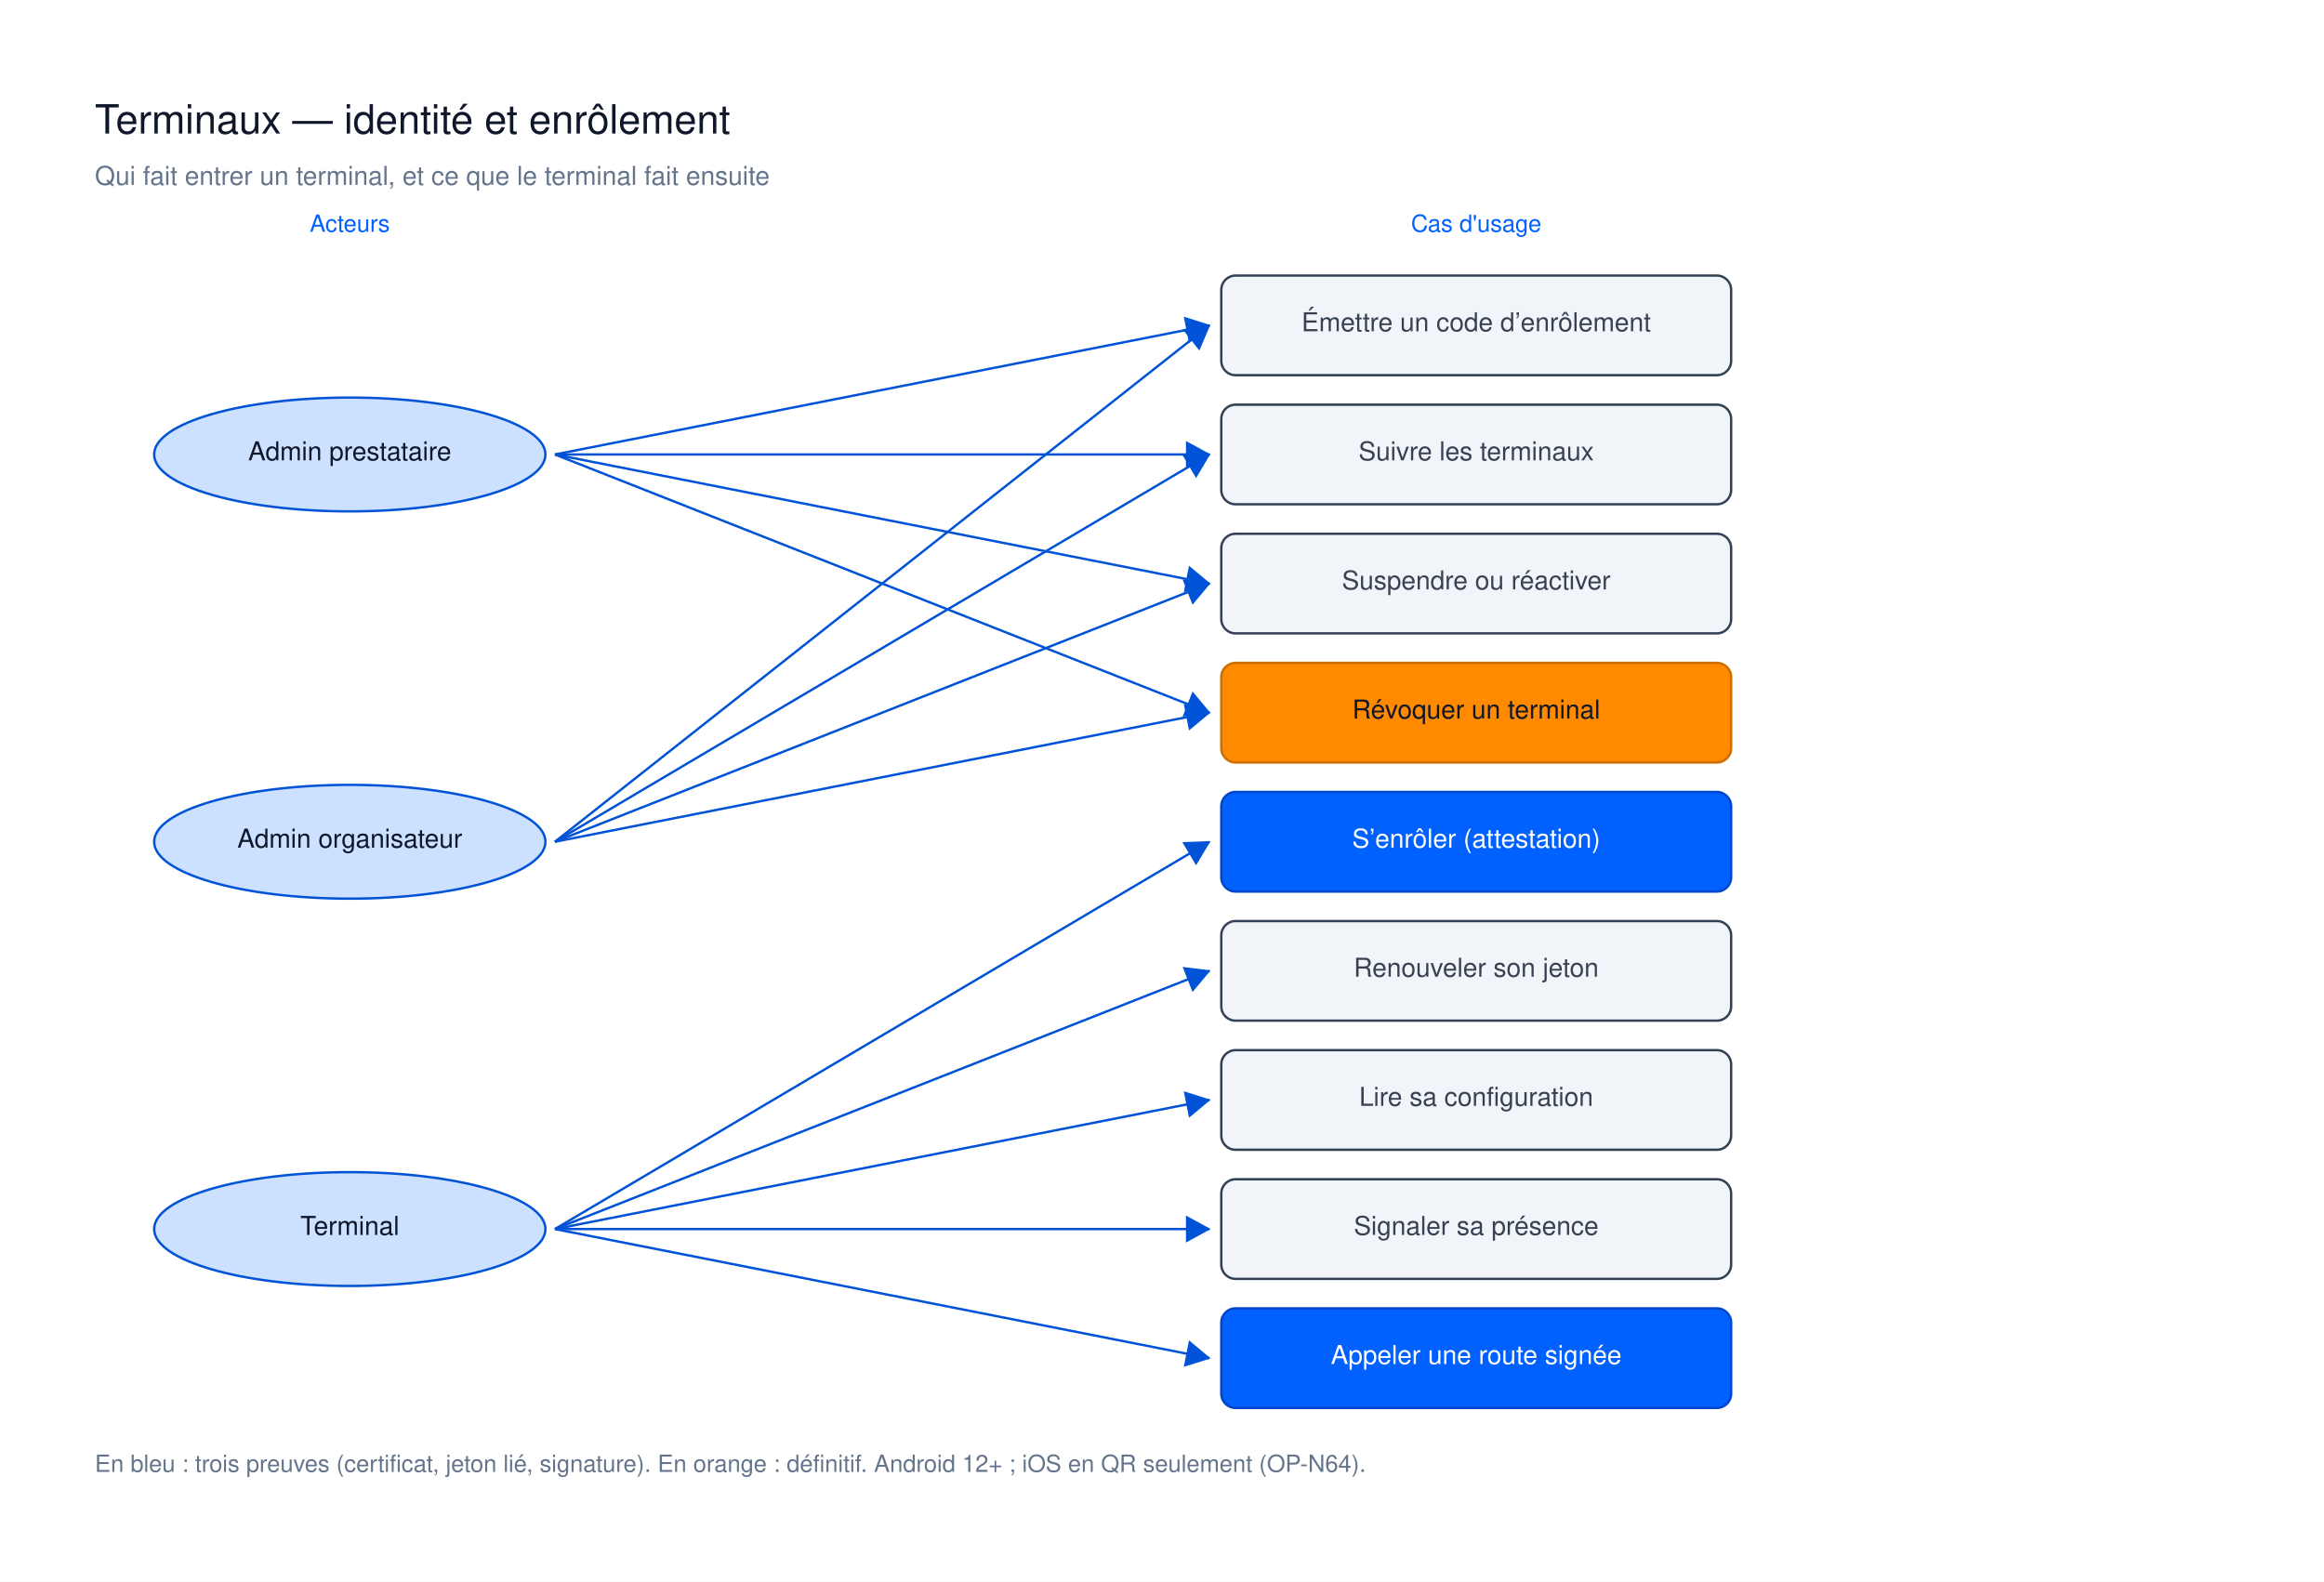
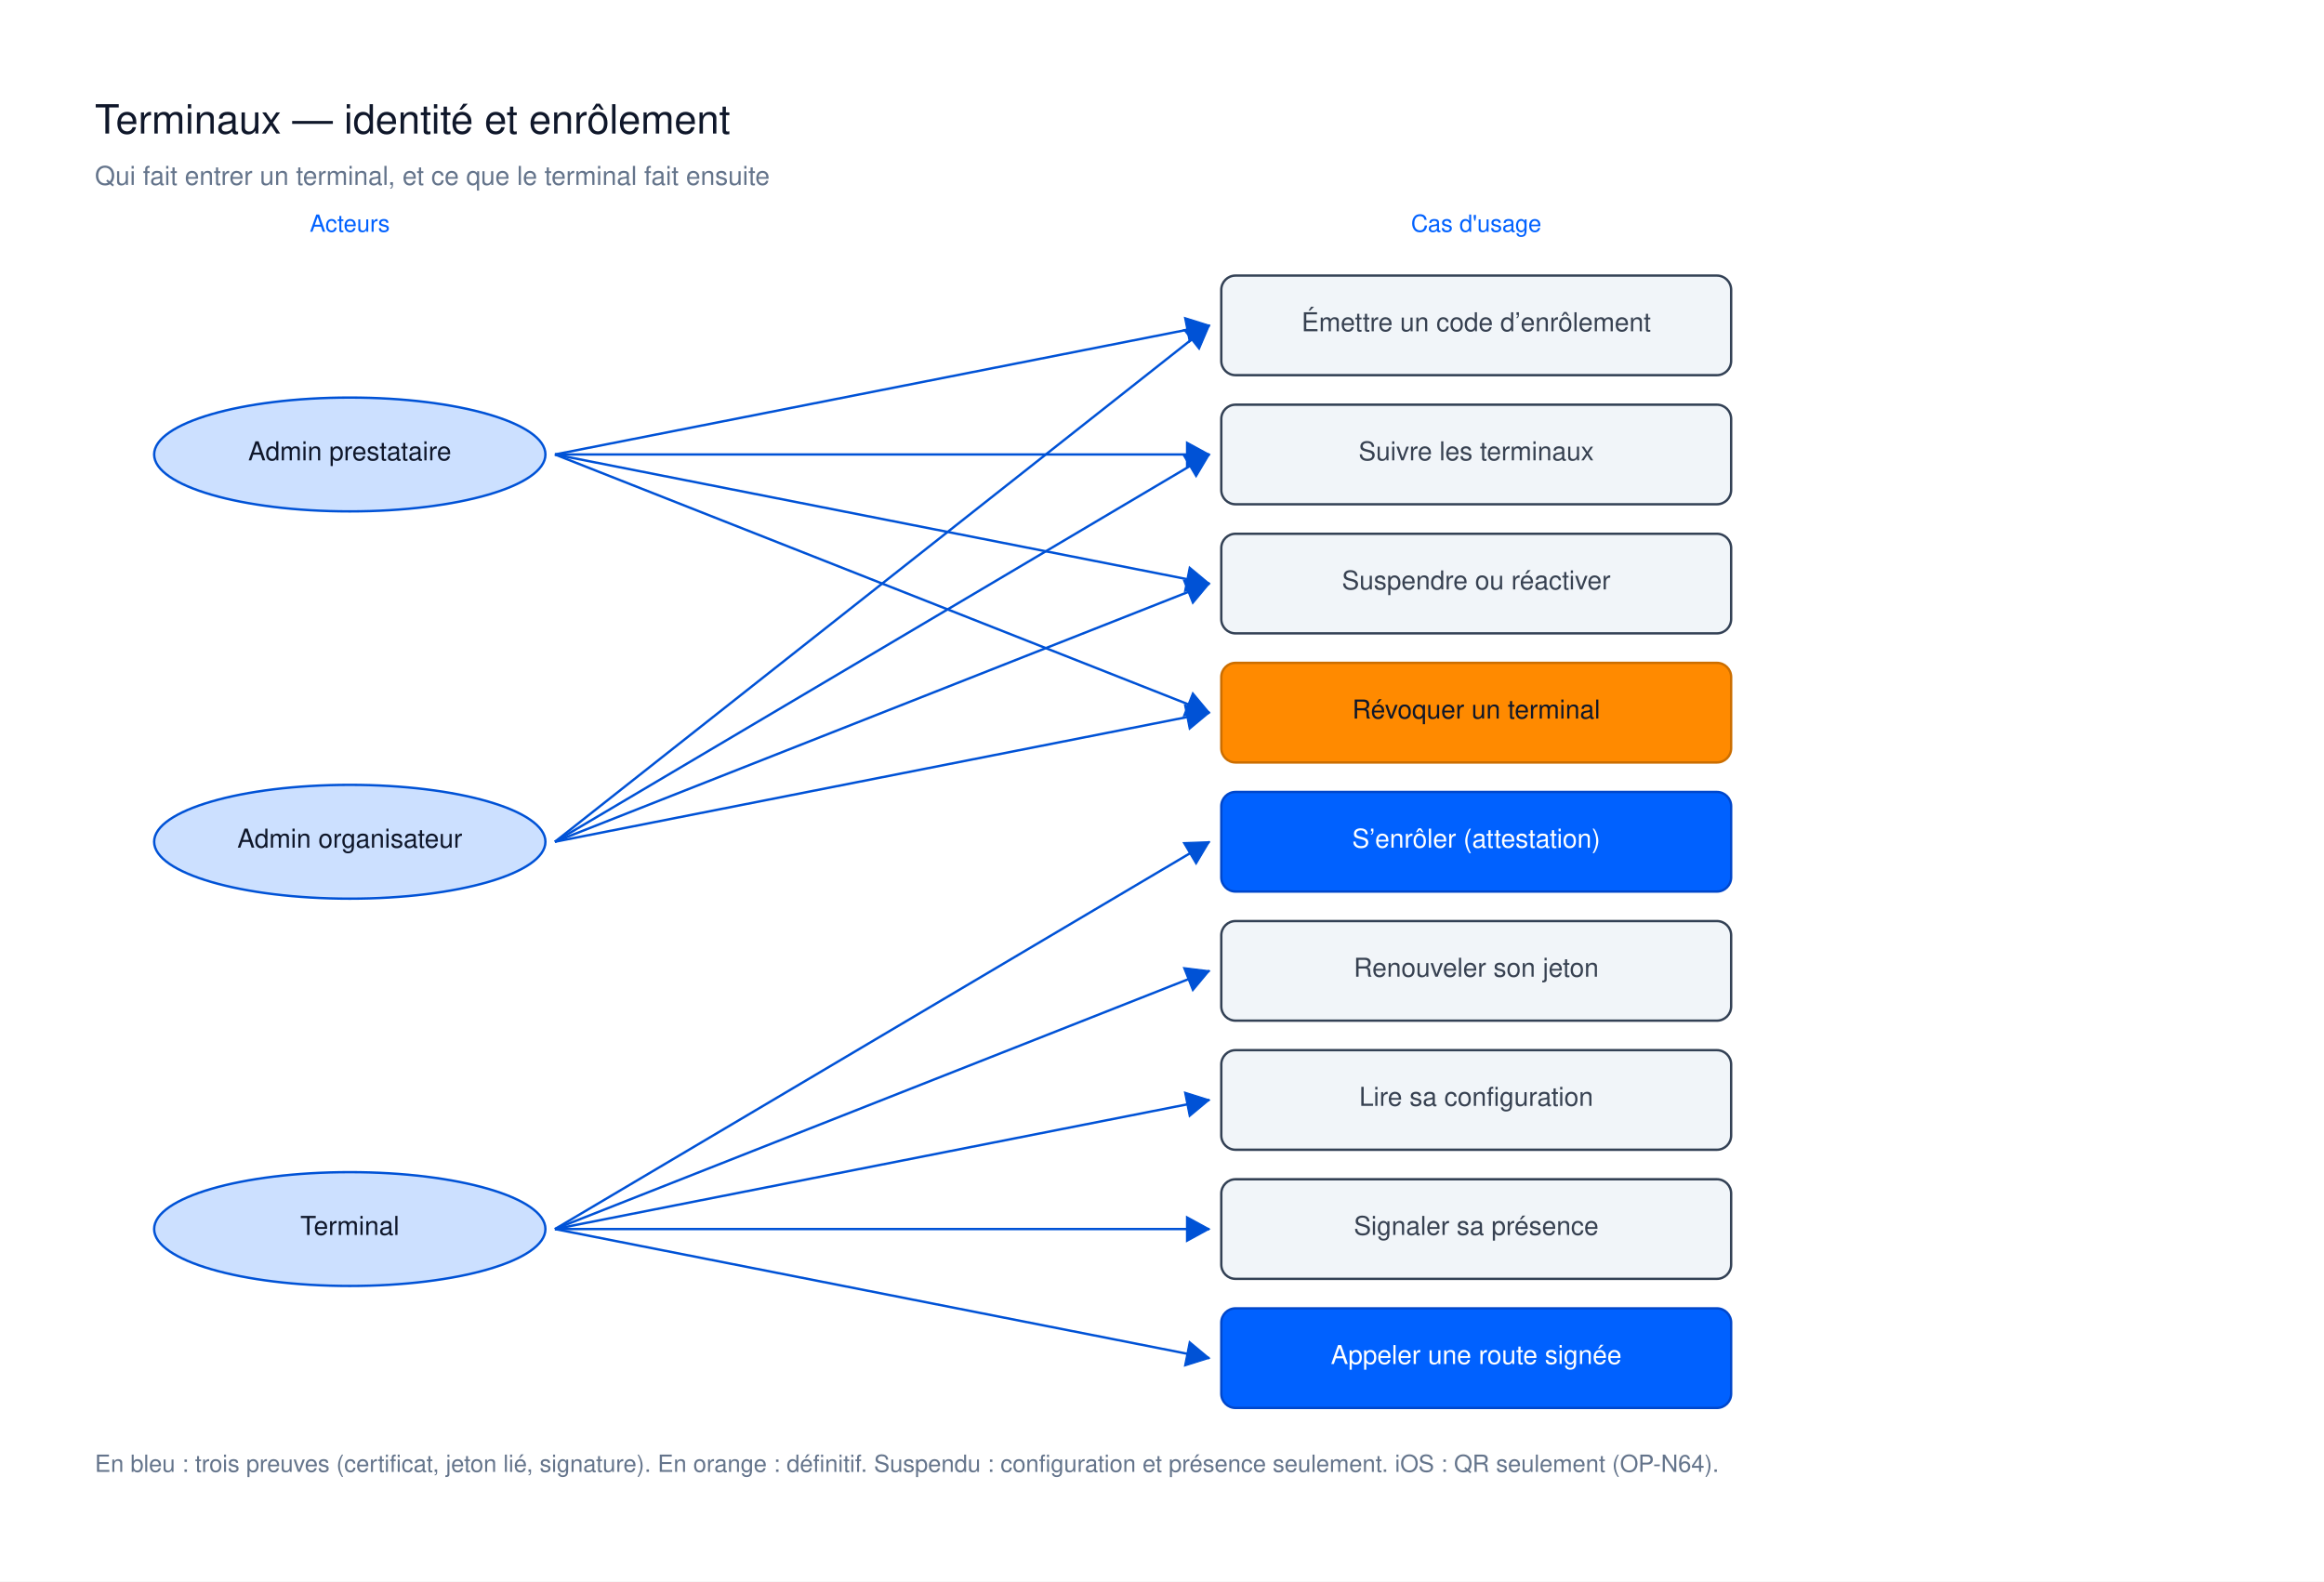
<svg xmlns="http://www.w3.org/2000/svg" width="1960" height="1334" viewBox="0 0 1960 1334">
  <rect width="100%" height="100%" fill="#FFFFFF" />
  <g transform="translate(20,50)">
    <ellipse cx="275.0" cy="333.333" rx="165.0" ry="48.0" fill="#CCE0FF" stroke="#0052D6" stroke-width="2" />
    <ellipse cx="275.0" cy="660.0" rx="165.0" ry="48.0" fill="#CCE0FF" stroke="#0052D6" stroke-width="2" />
    <ellipse cx="275.0" cy="986.667" rx="165.0" ry="48.0" fill="#CCE0FF" stroke="#0052D6" stroke-width="2" />
    <rect x="1010" y="182.444" width="430" height="84" rx="12" ry="12" fill="#F1F5F9" stroke="#334155" stroke-width="2" />
    <rect x="1010" y="291.333" width="430" height="84" rx="12" ry="12" fill="#F1F5F9" stroke="#334155" stroke-width="2" />
    <rect x="1010" y="400.222" width="430" height="84" rx="12" ry="12" fill="#F1F5F9" stroke="#334155" stroke-width="2" />
    <rect x="1010" y="509.111" width="430" height="84" rx="12" ry="12" fill="#FF8A00" stroke="#CC6E00" stroke-width="2" />
    <rect x="1010" y="618.0" width="430" height="84" rx="12" ry="12" fill="#0061FF" stroke="#0047CC" stroke-width="2" />
    <rect x="1010" y="726.889" width="430" height="84" rx="12" ry="12" fill="#F1F5F9" stroke="#334155" stroke-width="2" />
    <rect x="1010" y="835.778" width="430" height="84" rx="12" ry="12" fill="#F1F5F9" stroke="#334155" stroke-width="2" />
    <rect x="1010" y="944.667" width="430" height="84" rx="12" ry="12" fill="#F1F5F9" stroke="#334155" stroke-width="2" />
    <rect x="1010" y="1053.556" width="430" height="84" rx="12" ry="12" fill="#0061FF" stroke="#0047CC" stroke-width="2" />
    <polyline points="448,333.333 1000,224.444" fill="none" stroke="#0052D6" stroke-width="2" />
    <polygon points="1000,224.444 983.099,238.529 979.017,217.833" fill="#0052D6" stroke="#0052D6" stroke-width="1" />
    <polyline points="448,333.333 1000,333.333" fill="none" stroke="#0052D6" stroke-width="2" />
    <polygon points="1000,333.333 980.693,343.881 980.693,322.786" fill="#0052D6" stroke="#0052D6" stroke-width="1" />
    <polyline points="448,333.333 1000,442.222" fill="none" stroke="#0052D6" stroke-width="2" />
    <polygon points="1000,442.222 979.017,448.834 983.099,428.138" fill="#0052D6" stroke="#0052D6" stroke-width="1" />
    <polyline points="448,333.333 1000,551.111" fill="none" stroke="#0052D6" stroke-width="2" />
    <polygon points="1000,551.111 978.17,553.837 985.911,534.214" fill="#0052D6" stroke="#0052D6" stroke-width="1" />
    <polyline points="448,660.0 1000,224.444" fill="none" stroke="#0052D6" stroke-width="2" />
    <polygon points="1000,224.444 991.377,244.684 978.31,228.124" fill="#0052D6" stroke="#0052D6" stroke-width="1" />
    <polyline points="448,660.0 1000,333.333" fill="none" stroke="#0052D6" stroke-width="2" />
    <polygon points="1000,333.333 988.756,352.243 978.013,334.089" fill="#0052D6" stroke="#0052D6" stroke-width="1" />
    <polyline points="448,660.0 1000,442.222" fill="none" stroke="#0052D6" stroke-width="2" />
    <polygon points="1000,442.222 985.911,459.119 978.17,439.496" fill="#0052D6" stroke="#0052D6" stroke-width="1" />
    <polyline points="448,660.0 1000,551.111" fill="none" stroke="#0052D6" stroke-width="2" />
    <polygon points="1000,551.111 983.099,565.196 979.017,544.5" fill="#0052D6" stroke="#0052D6" stroke-width="1" />
    <polyline points="448,986.667 1000,660.0" fill="none" stroke="#0052D6" stroke-width="2" />
    <polygon points="1000,660.0 988.756,678.91 978.013,660.756" fill="#0052D6" stroke="#0052D6" stroke-width="1" />
    <polyline points="448,986.667 1000,768.889" fill="none" stroke="#0052D6" stroke-width="2" />
    <polygon points="1000,768.889 985.911,785.786 978.17,766.163" fill="#0052D6" stroke="#0052D6" stroke-width="1" />
    <polyline points="448,986.667 1000,877.778" fill="none" stroke="#0052D6" stroke-width="2" />
    <polygon points="1000,877.778 983.099,891.862 979.017,871.166" fill="#0052D6" stroke="#0052D6" stroke-width="1" />
    <polyline points="448,986.667 1000,986.667" fill="none" stroke="#0052D6" stroke-width="2" />
    <polygon points="1000,986.667 980.693,997.214 980.693,976.119" fill="#0052D6" stroke="#0052D6" stroke-width="1" />
    <polyline points="448,986.667 1000,1095.556" fill="none" stroke="#0052D6" stroke-width="2" />
    <polygon points="1000,1095.556 979.017,1102.167 983.099,1081.471" fill="#0052D6" stroke="#0052D6" stroke-width="1" />
    <text x="60" y="62.65" font-family="Helvetica Neue, Helvetica, Arial, sans-serif" font-size="34" font-weight="400" fill="#0F172A" text-anchor="start">Terminaux — identité et enrôlement</text>
    <text x="60" y="105.95" font-family="Helvetica Neue, Helvetica, Arial, sans-serif" font-size="22" font-weight="400" fill="#64748B" text-anchor="start">Qui fait entrer un terminal, et ce que le terminal fait ensuite</text>
    <text x="275.0" y="145.5" font-family="Helvetica Neue, Helvetica, Arial, sans-serif" font-size="20" font-weight="400" fill="#0061FF" text-anchor="middle">Acteurs</text>
    <text x="1225.0" y="145.5" font-family="Helvetica Neue, Helvetica, Arial, sans-serif" font-size="20" font-weight="400" fill="#0061FF" text-anchor="middle">Cas d'usage</text>
    <text x="275.0" y="338.283" font-family="Helvetica Neue, Helvetica, Arial, sans-serif" font-size="22" font-weight="400" fill="#0F172A" text-anchor="middle">Admin prestataire</text>
    <text x="275.0" y="664.95" font-family="Helvetica Neue, Helvetica, Arial, sans-serif" font-size="22" font-weight="400" fill="#0F172A" text-anchor="middle">Admin organisateur</text>
    <text x="275.0" y="991.617" font-family="Helvetica Neue, Helvetica, Arial, sans-serif" font-size="22" font-weight="400" fill="#0F172A" text-anchor="middle">Terminal</text>
    <text x="1225.0" y="229.394" font-family="Helvetica Neue, Helvetica, Arial, sans-serif" font-size="22" font-weight="400" fill="#374151" text-anchor="middle">Émettre un code d’enrôlement</text>
    <text x="1225.0" y="338.283" font-family="Helvetica Neue, Helvetica, Arial, sans-serif" font-size="22" font-weight="400" fill="#374151" text-anchor="middle">Suivre les terminaux</text>
    <text x="1225.0" y="447.172" font-family="Helvetica Neue, Helvetica, Arial, sans-serif" font-size="22" font-weight="400" fill="#374151" text-anchor="middle">Suspendre ou réactiver</text>
    <text x="1225.0" y="556.061" font-family="Helvetica Neue, Helvetica, Arial, sans-serif" font-size="22" font-weight="400" fill="#0F172A" text-anchor="middle">Révoquer un terminal</text>
    <text x="1225.0" y="664.95" font-family="Helvetica Neue, Helvetica, Arial, sans-serif" font-size="22" font-weight="400" fill="#FFFFFF" text-anchor="middle">S’enrôler (attestation)</text>
    <text x="1225.0" y="773.839" font-family="Helvetica Neue, Helvetica, Arial, sans-serif" font-size="22" font-weight="400" fill="#374151" text-anchor="middle">Renouveler son jeton</text>
    <text x="1225.0" y="882.728" font-family="Helvetica Neue, Helvetica, Arial, sans-serif" font-size="22" font-weight="400" fill="#374151" text-anchor="middle">Lire sa configuration</text>
    <text x="1225.0" y="991.617" font-family="Helvetica Neue, Helvetica, Arial, sans-serif" font-size="22" font-weight="400" fill="#374151" text-anchor="middle">Signaler sa présence</text>
    <text x="1225.0" y="1100.506" font-family="Helvetica Neue, Helvetica, Arial, sans-serif" font-size="22" font-weight="400" fill="#FFFFFF" text-anchor="middle">Appeler une route signée</text>
-     <text x="60" y="1191.5" font-family="Helvetica Neue, Helvetica, Arial, sans-serif" font-size="20" font-weight="400" fill="#64748B" text-anchor="start">En bleu : trois preuves (certificat, jeton lié, signature). En orange : définitif. Android 12+ ; iOS en QR seulement (OP-N64).</text>
+     <text x="60" y="1191.5" font-family="Helvetica Neue, Helvetica, Arial, sans-serif" font-size="20" font-weight="400" fill="#64748B" text-anchor="start">En bleu : trois preuves (certificat, jeton lié, signature). En orange : définitif. Suspendu : configuration et présence seulement. iOS : QR seulement (OP-N64).</text>
  </g>
</svg>
